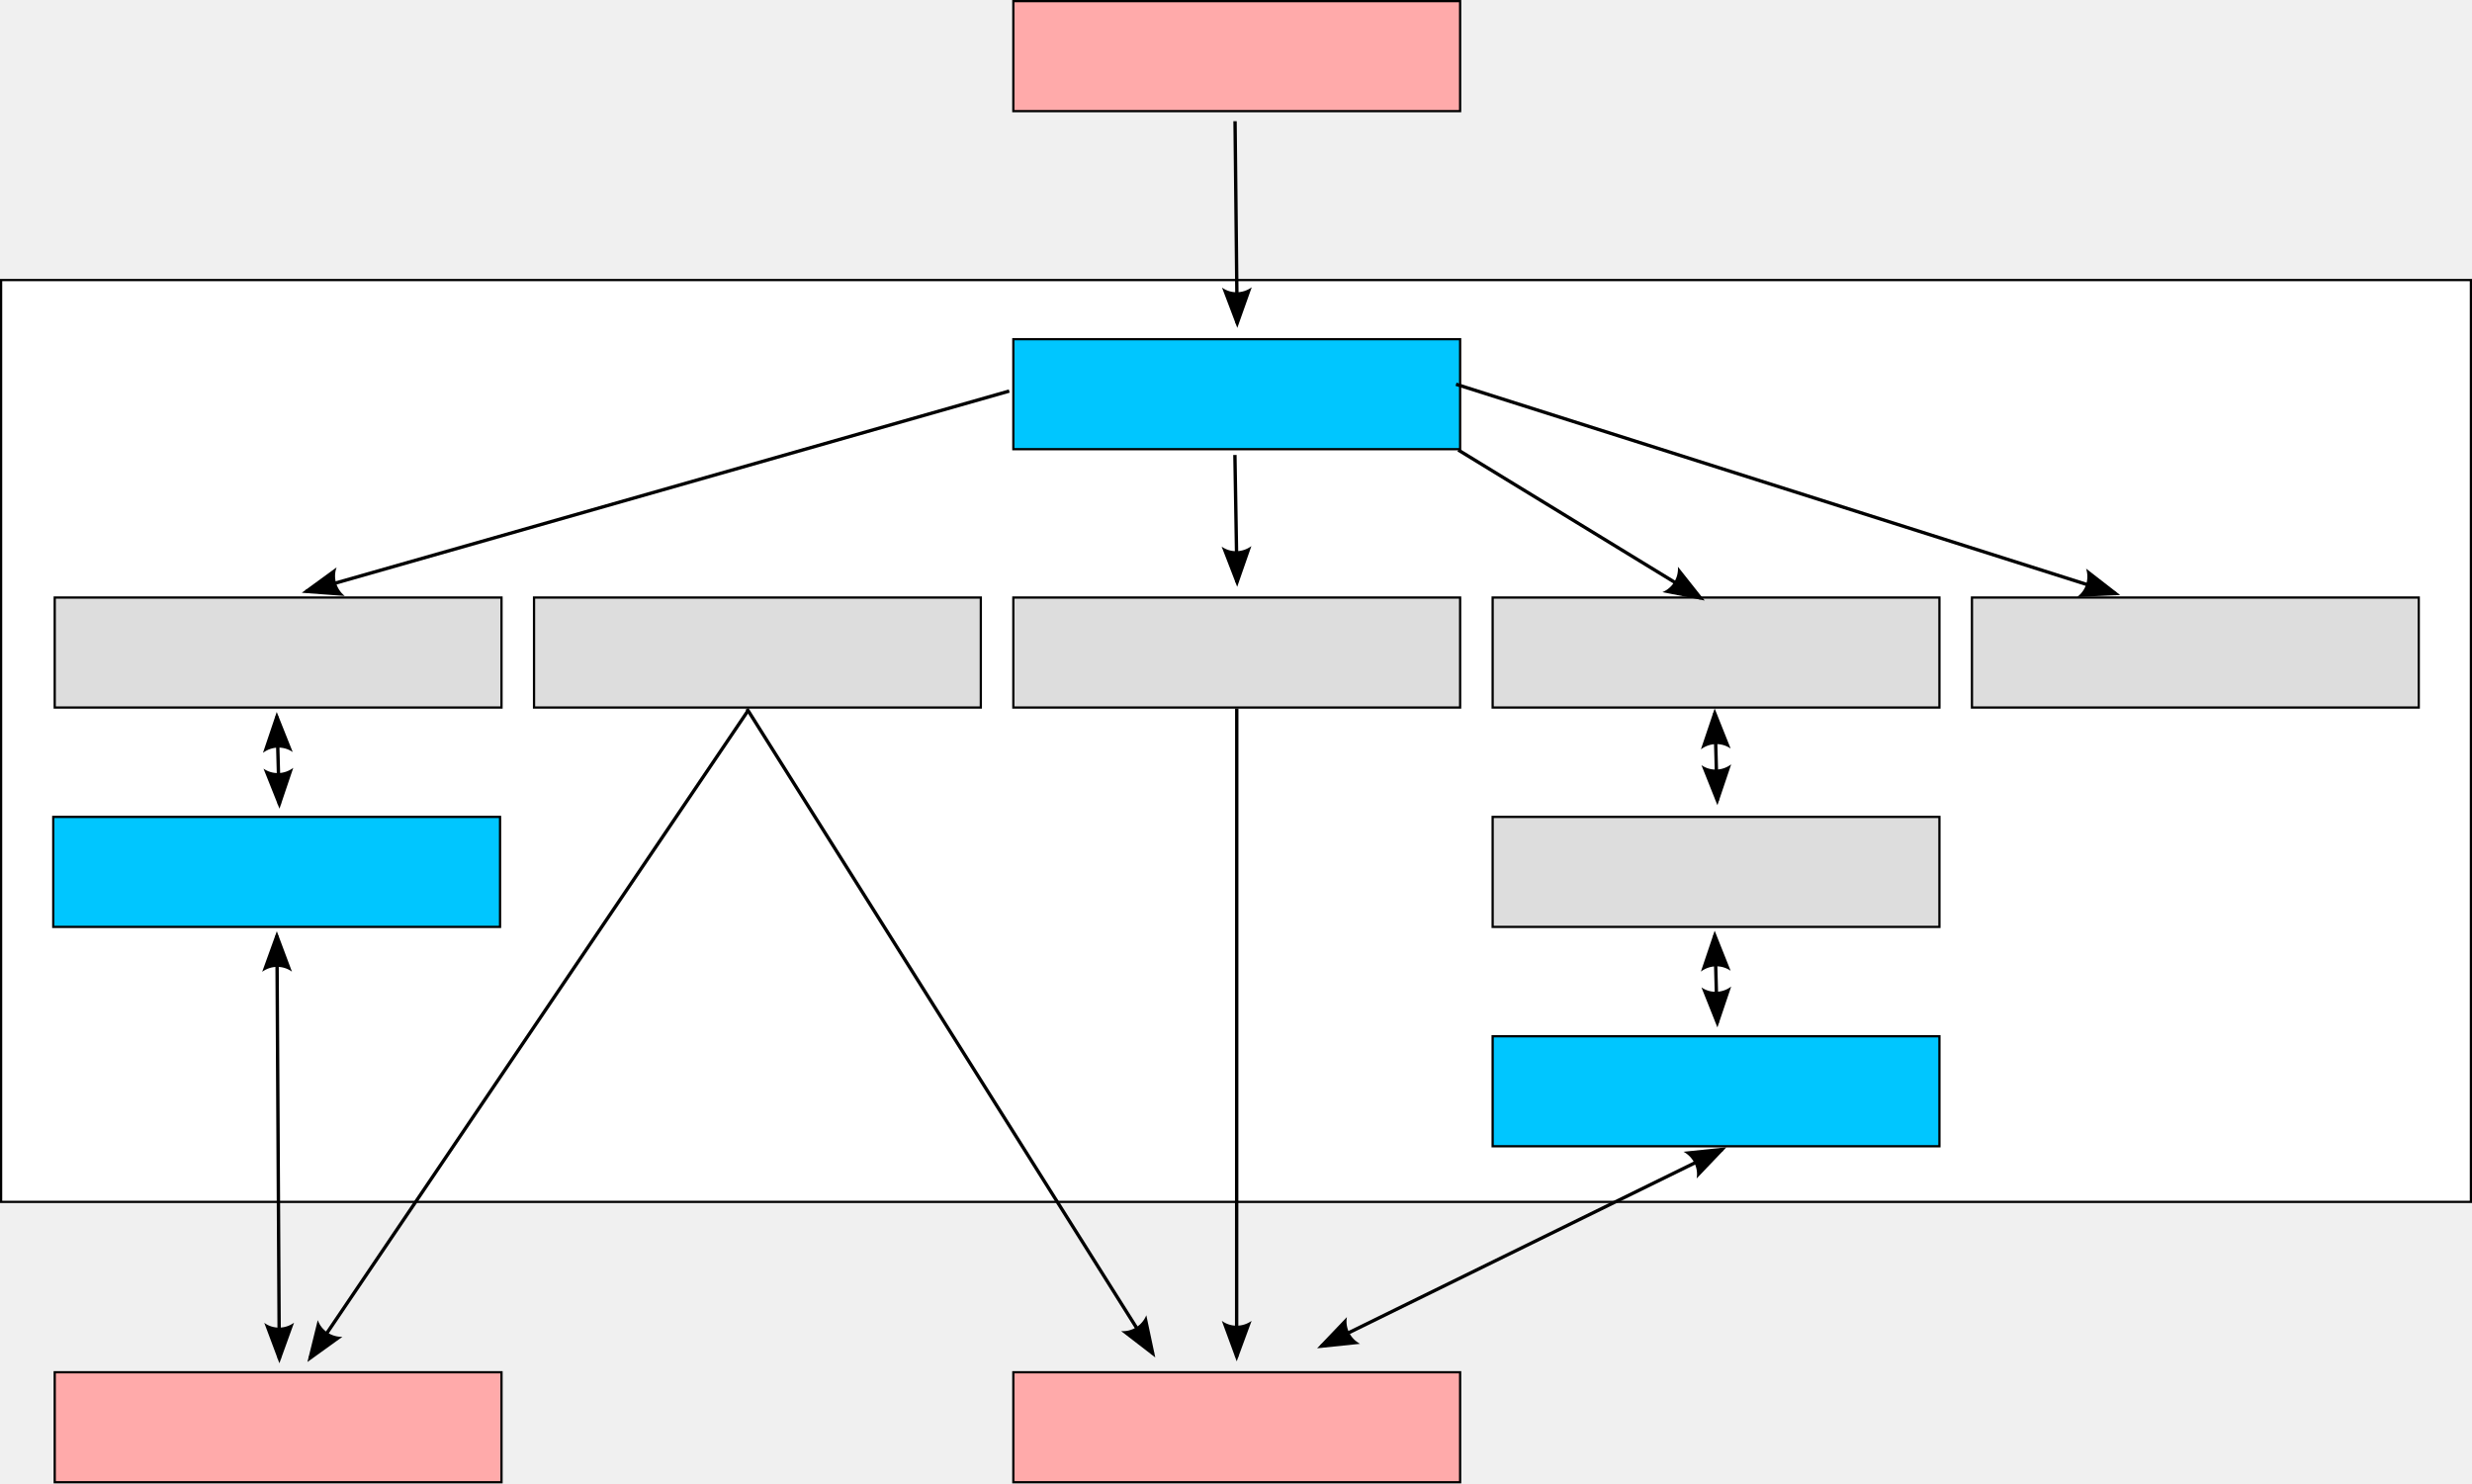
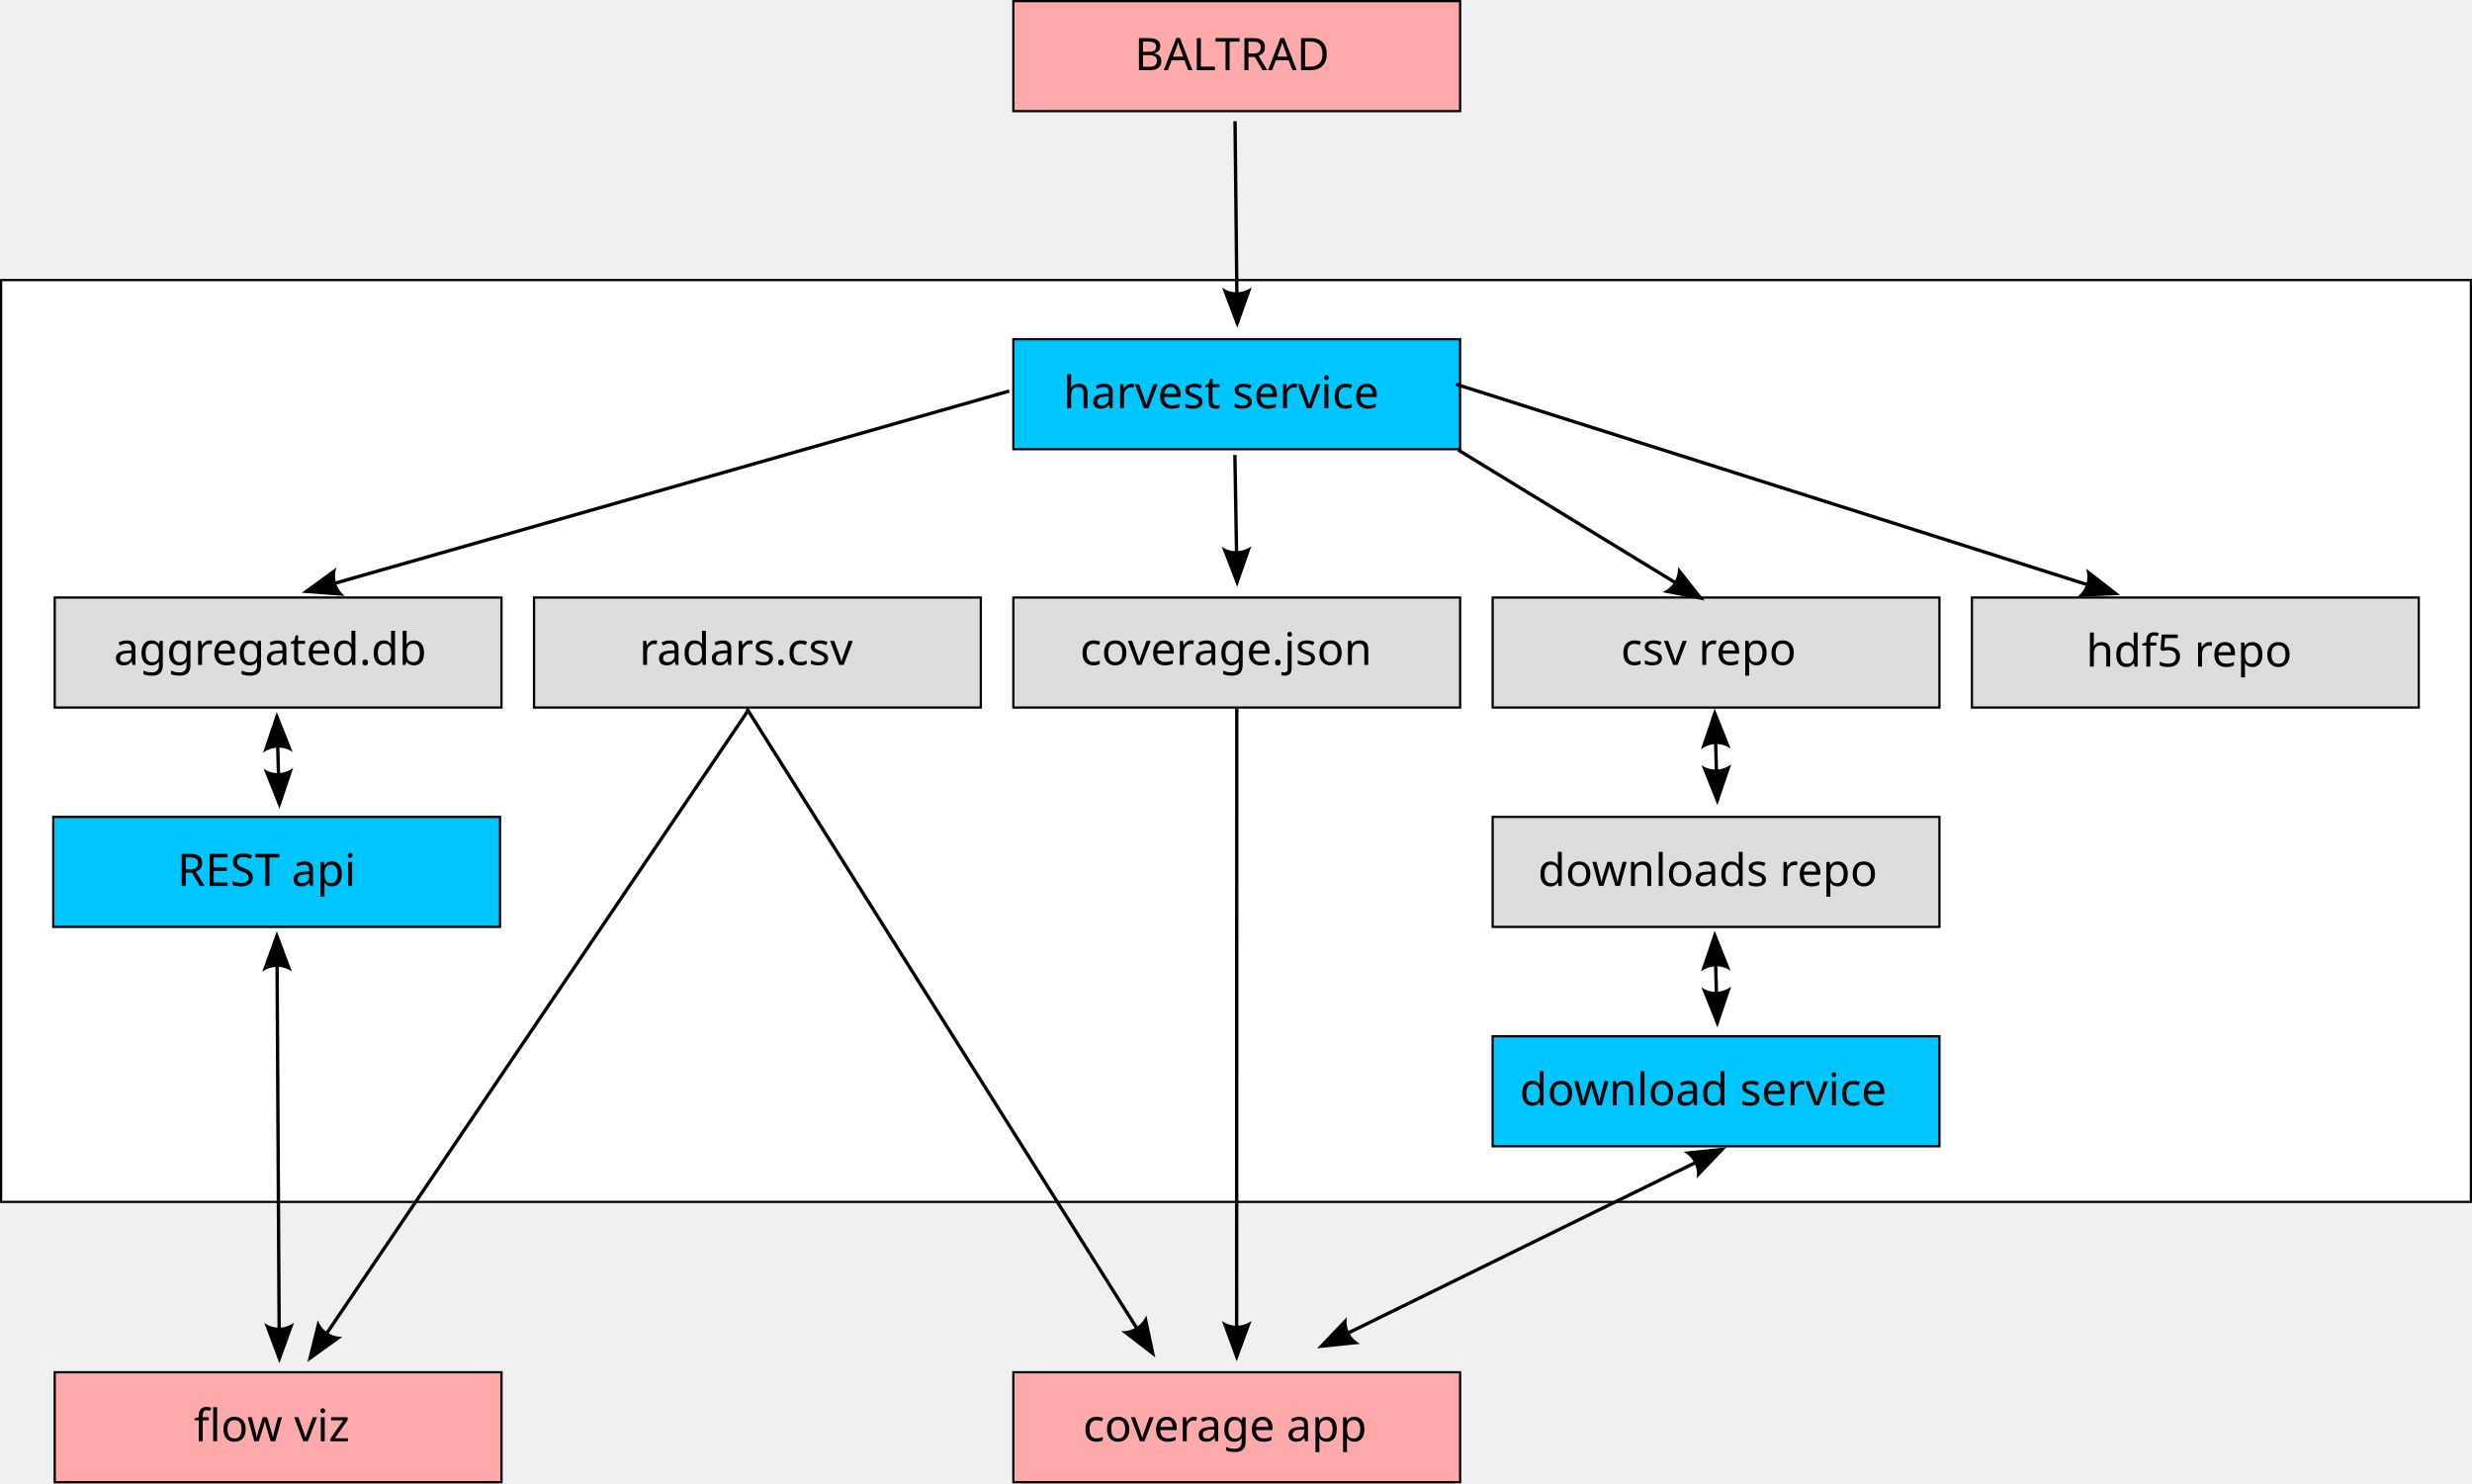
<svg xmlns="http://www.w3.org/2000/svg" width="1101.031" height="660.777" id="svg2" version="1.1">
  <defs id="defs4">
    <marker orient="auto" refY="0" refX="0" id="Arrow2Lstart" style="overflow:visible">
      <path id="path4300" style="fill-rule:evenodd;stroke-width:0.625;stroke-linejoin:round" d="M 8.719,4.034 -2.207,0.016 8.719,-4.002 c -1.745,2.372 -1.735,5.617 -6e-7,8.035 z" transform="matrix(1.1,0,0,1.1,1.1,0)" />
    </marker>
    <marker orient="auto" refY="0" refX="0" id="Arrow2Lend" style="overflow:visible">
      <path id="path4303" style="fill-rule:evenodd;stroke-width:0.625;stroke-linejoin:round" d="M 8.719,4.034 -2.207,0.016 8.719,-4.002 c -1.745,2.372 -1.735,5.617 -6e-7,8.035 z" transform="matrix(-1.1,0,0,-1.1,-1.1,0)" />
    </marker>
    <marker orient="auto" refY="0" refX="0" id="Arrow1Lstart" style="overflow:visible">
      <path id="path4282" d="M 0,0 5,-5 -12.5,0 5,5 0,0 z" style="fill-rule:evenodd;stroke:#000000;stroke-width:1pt" transform="matrix(0.8,0,0,0.8,10,0)" />
    </marker>
    <marker orient="auto" refY="0" refX="0" id="Arrow1Lend" style="overflow:visible">
      <path id="path4285" d="M 0,0 5,-5 -12.5,0 5,5 0,0 z" style="fill-rule:evenodd;stroke:#000000;stroke-width:1pt" transform="matrix(-0.8,0,0,-0.8,-10,0)" />
    </marker>
    <marker orient="auto" refY="0" refX="0" id="Arrow2Lend-2" style="overflow:visible">
      <path id="path4303-7" style="fill-rule:evenodd;stroke-width:0.625;stroke-linejoin:round" d="M 8.719,4.034 -2.207,0.016 8.719,-4.002 c -1.745,2.372 -1.735,5.617 -6e-7,8.035 z" transform="matrix(-1.1,0,0,-1.1,-1.1,0)" />
    </marker>
    <marker orient="auto" refY="0" refX="0" id="Arrow2Lend-0" style="overflow:visible">
      <path id="path4303-3" style="fill-rule:evenodd;stroke-width:0.625;stroke-linejoin:round" d="M 8.719,4.034 -2.207,0.016 8.719,-4.002 c -1.745,2.372 -1.735,5.617 -6e-7,8.035 z" transform="matrix(-1.1,0,0,-1.1,-1.1,0)" />
    </marker>
    <marker orient="auto" refY="0" refX="0" id="Arrow2Lend-8" style="overflow:visible">
      <path id="path4303-2" style="fill-rule:evenodd;stroke-width:0.625;stroke-linejoin:round" d="M 8.719,4.034 -2.207,0.016 8.719,-4.002 c -1.745,2.372 -1.735,5.617 -6e-7,8.035 z" transform="matrix(-1.1,0,0,-1.1,-1.1,0)" />
    </marker>
    <marker orient="auto" refY="0" refX="0" id="Arrow2Lend-5" style="overflow:visible">
      <path id="path4303-38" style="fill-rule:evenodd;stroke-width:0.625;stroke-linejoin:round" d="M 8.719,4.034 -2.207,0.016 8.719,-4.002 c -1.745,2.372 -1.735,5.617 -6e-7,8.035 z" transform="matrix(-1.1,0,0,-1.1,-1.1,0)" />
    </marker>
    <marker orient="auto" refY="0" refX="0" id="Arrow2Lend-9" style="overflow:visible">
      <path id="path4303-1" style="fill-rule:evenodd;stroke-width:0.625;stroke-linejoin:round" d="M 8.719,4.034 -2.207,0.016 8.719,-4.002 c -1.745,2.372 -1.735,5.617 -6e-7,8.035 z" transform="matrix(-1.1,0,0,-1.1,-1.1,0)" />
    </marker>
    <marker orient="auto" refY="0" refX="0" id="Arrow2Lend-86" style="overflow:visible">
      <path id="path4303-4" style="fill-rule:evenodd;stroke-width:0.625;stroke-linejoin:round" d="M 8.719,4.034 -2.207,0.016 8.719,-4.002 c -1.745,2.372 -1.735,5.617 -6e-7,8.035 z" transform="matrix(-1.1,0,0,-1.1,-1.1,0)" />
    </marker>
    <marker orient="auto" refY="0" refX="0" id="Arrow2Lend-92" style="overflow:visible">
      <path id="path4303-6" style="fill-rule:evenodd;stroke-width:0.625;stroke-linejoin:round" d="M 8.719,4.034 -2.207,0.016 8.719,-4.002 c -1.745,2.372 -1.735,5.617 -6e-7,8.035 z" transform="matrix(-1.1,0,0,-1.1,-1.1,0)" />
    </marker>
    <marker orient="auto" refY="0" refX="0" id="Arrow2Lstart-8" style="overflow:visible">
      <path id="path4300-6" style="fill-rule:evenodd;stroke-width:0.625;stroke-linejoin:round" d="M 8.719,4.034 -2.207,0.016 8.719,-4.002 c -1.745,2.372 -1.735,5.617 -6e-7,8.035 z" transform="matrix(1.1,0,0,1.1,1.1,0)" />
    </marker>
    <marker orient="auto" refY="0" refX="0" id="Arrow2Lend-6" style="overflow:visible">
      <path id="path4303-9" style="fill-rule:evenodd;stroke-width:0.625;stroke-linejoin:round" d="M 8.719,4.034 -2.207,0.016 8.719,-4.002 c -1.745,2.372 -1.735,5.617 -6e-7,8.035 z" transform="matrix(-1.1,0,0,-1.1,-1.1,0)" />
    </marker>
    <marker orient="auto" refY="0" refX="0" id="Arrow2Lend-87" style="overflow:visible">
      <path id="path4303-49" style="fill-rule:evenodd;stroke-width:0.625;stroke-linejoin:round" d="M 8.719,4.034 -2.207,0.016 8.719,-4.002 c -1.745,2.372 -1.735,5.617 -6e-7,8.035 z" transform="matrix(-1.1,0,0,-1.1,-1.1,0)" />
    </marker>
    <marker orient="auto" refY="0" refX="0" id="Arrow2Lend-4" style="overflow:visible">
      <path id="path4303-67" style="fill-rule:evenodd;stroke-width:0.625;stroke-linejoin:round" d="M 8.719,4.034 -2.207,0.016 8.719,-4.002 c -1.745,2.372 -1.735,5.617 -6e-7,8.035 z" transform="matrix(-1.1,0,0,-1.1,-1.1,0)" />
    </marker>
    <marker orient="auto" refY="0" refX="0" id="Arrow2Lstart-4" style="overflow:visible">
      <path id="path4300-9" style="fill-rule:evenodd;stroke-width:0.625;stroke-linejoin:round" d="M 8.719,4.034 -2.207,0.016 8.719,-4.002 c -1.745,2.372 -1.735,5.617 -6e-7,8.035 z" transform="matrix(1.1,0,0,1.1,1.1,0)" />
    </marker>
    <marker orient="auto" refY="0" refX="0" id="Arrow2Lend-1" style="overflow:visible">
      <path id="path4303-0" style="fill-rule:evenodd;stroke-width:0.625;stroke-linejoin:round" d="M 8.719,4.034 -2.207,0.016 8.719,-4.002 c -1.745,2.372 -1.735,5.617 -6e-7,8.035 z" transform="matrix(-1.1,0,0,-1.1,-1.1,0)" />
    </marker>
    <marker orient="auto" refY="0" refX="0" id="Arrow2Lstart-7" style="overflow:visible">
      <path id="path4300-7" style="fill-rule:evenodd;stroke-width:0.625;stroke-linejoin:round" d="M 8.719,4.034 -2.207,0.016 8.719,-4.002 c -1.745,2.372 -1.735,5.617 -6e-7,8.035 z" transform="matrix(1.1,0,0,1.1,1.1,0)" />
    </marker>
    <marker orient="auto" refY="0" refX="0" id="Arrow2Lend-43" style="overflow:visible">
      <path id="path4303-75" style="fill-rule:evenodd;stroke-width:0.625;stroke-linejoin:round" d="M 8.719,4.034 -2.207,0.016 8.719,-4.002 c -1.745,2.372 -1.735,5.617 -6e-7,8.035 z" transform="matrix(-1.1,0,0,-1.1,-1.1,0)" />
    </marker>
    <marker orient="auto" refY="0" refX="0" id="Arrow2Lstart-85" style="overflow:visible">
      <path id="path4300-4" style="fill-rule:evenodd;stroke-width:0.625;stroke-linejoin:round" d="M 8.719,4.034 -2.207,0.016 8.719,-4.002 c -1.745,2.372 -1.735,5.617 -6e-7,8.035 z" transform="matrix(1.1,0,0,1.1,1.1,0)" />
    </marker>
    <marker orient="auto" refY="0" refX="0" id="Arrow2Lend-50" style="overflow:visible">
      <path id="path4303-61" style="fill-rule:evenodd;stroke-width:0.625;stroke-linejoin:round" d="M 8.719,4.034 -2.207,0.016 8.719,-4.002 c -1.745,2.372 -1.735,5.617 -6e-7,8.035 z" transform="matrix(-1.1,0,0,-1.1,-1.1,0)" />
    </marker>
    <marker orient="auto" refY="0" refX="0" id="Arrow2Lend-57" style="overflow:visible">
      <path id="path4303-31" style="fill-rule:evenodd;stroke-width:0.625;stroke-linejoin:round" d="M 8.719,4.034 -2.207,0.016 8.719,-4.002 c -1.745,2.372 -1.735,5.617 -6e-7,8.035 z" transform="matrix(-1.1,0,0,-1.1,-1.1,0)" />
    </marker>
    <marker orient="auto" refY="0" refX="0" id="Arrow2Lend-3" style="overflow:visible">
      <path id="path4303-99" style="fill-rule:evenodd;stroke-width:0.625;stroke-linejoin:round" d="M 8.719,4.034 -2.207,0.016 8.719,-4.002 c -1.745,2.372 -1.735,5.617 -6e-7,8.035 z" transform="matrix(-1.1,0,0,-1.1,-1.1,0)" />
    </marker>
  </defs>
  <g id="layer1" transform="translate(-63.65502,-457.6323)">
    <g transform="translate(-16.25529,103.9783)" id="g3837-6-8">
      <g transform="translate(396.018,-266.6585)" id="g5676-5-7">
        <rect style="fill:#ffaaaa;fill-opacity:1;stroke:#000000;stroke-width:1;stroke-miterlimit:4;stroke-opacity:1;stroke-dasharray:none" id="rect2985-4-1-7-7-3-0-5-1" width="199" height="49" x="135.234" y="-669.816" transform="scale(1,-1)" />
-         <flowRoot xml:space="preserve" id="flowRoot3811-0-4-8-4-8-4-4" style="font-size:40px;font-style:normal;font-weight:normal;line-height:125%;letter-spacing:0px;word-spacing:0px;fill:#000000;fill-opacity:1;stroke:none;font-family:Sans" transform="translate(70.05377,-4.25731)">
-           <flowRegion id="flowRegion3813-4-7-2-8-7-6-0">
-             <rect id="rect3815-6-8-3-3-4-1-6" width="256.579" height="23.234" x="119.198" y="635.169" />
-           </flowRegion>
-           <flowPara id="flowPara3817-9-8-0-9-5-6-9" style="font-size:20px">BALTRAD</flowPara>
-         </flowRoot>
+         <text xml:space="preserve" style="font-size:40px;font-style:normal;font-weight:normal;line-height:125%;letter-spacing:0px;word-spacing:0px;fill:#000000;fill-opacity:1;stroke:none;font-family:Sans" x="189.241" y="651.58" id="text6923">
+           <tspan x="189.241" y="651.58" id="tspan6925">
+             <tspan x="189.241" y="651.58" style="font-size:20px;font-variant:normal;font-stretch:normal;font-family:Verdana;-inkscape-font-specification:Verdana" id="tspan6927">BALTRAD</tspan>
+           </tspan>
+         </text>
      </g>
      <g transform="translate(291.2853,-10.0797)" id="g3972-4-4">
        <rect style="fill:#ffffff;fill-opacity:1;stroke:#000000;stroke-width:1;stroke-miterlimit:4;stroke-opacity:1;stroke-dasharray:none" id="rect2985-4-1-7-8-5" width="1100.056" height="410.635" x="-210.885" y="-899.121" transform="scale(1,-1)" />
      </g>
      <g id="g5676" transform="translate(0,344.1184)">
        <rect style="fill:#ffaaaa;fill-opacity:1;stroke:#000000;stroke-width:1;stroke-miterlimit:4;stroke-opacity:1;stroke-dasharray:none" id="rect2985-4-1-7-7-3-0" width="199" height="49" x="104.282" y="-669.816" transform="scale(1,-1)" />
-         <flowRoot xml:space="preserve" id="flowRoot3811-0-4-8-4-8" style="font-size:40px;font-style:normal;font-weight:normal;line-height:125%;letter-spacing:0px;word-spacing:0px;fill:#000000;fill-opacity:1;stroke:none;font-family:Sans" transform="translate(47.08502,-4.25731)">
-           <flowRegion id="flowRegion3813-4-7-2-8-7">
-             <rect id="rect3815-6-8-3-3-4" width="256.579" height="23.234" x="119.198" y="635.169" />
-           </flowRegion>
-           <flowPara id="flowPara3817-9-8-0-9-5" style="font-size:20px">flow viz</flowPara>
-         </flowRoot>
+         <text xml:space="preserve" style="font-size:40px;font-style:normal;font-weight:normal;line-height:125%;letter-spacing:0px;word-spacing:0px;fill:#000000;fill-opacity:1;stroke:none;font-family:Sans" x="166.273" y="651.58" id="text6941">
+           <tspan x="166.273" y="651.58" id="tspan6943">
+             <tspan x="166.273" y="651.58" style="font-size:20px;font-variant:normal;font-stretch:normal;font-family:Verdana;-inkscape-font-specification:Verdana" id="tspan6945">flow viz</tspan>
+           </tspan>
+         </text>
      </g>
      <g transform="translate(396.018,344.1184)" id="g5676-5">
        <rect style="fill:#ffaaaa;fill-opacity:1;stroke:#000000;stroke-width:1;stroke-miterlimit:4;stroke-opacity:1;stroke-dasharray:none" id="rect2985-4-1-7-7-3-0-5" width="199" height="49" x="135.234" y="-669.816" transform="scale(1,-1)" />
-         <flowRoot xml:space="preserve" id="flowRoot3811-0-4-8-4-8-4" style="font-size:40px;font-style:normal;font-weight:normal;line-height:125%;letter-spacing:0px;word-spacing:0px;fill:#000000;fill-opacity:1;stroke:none;font-family:Sans" transform="translate(47.08502,-4.25731)">
-           <flowRegion id="flowRegion3813-4-7-2-8-7-6">
-             <rect id="rect3815-6-8-3-3-4-1" width="256.579" height="23.234" x="119.198" y="635.169" />
-           </flowRegion>
-           <flowPara id="flowPara3817-9-8-0-9-5-6" style="font-size:20px">coverage app</flowPara>
-         </flowRoot>
+         <text xml:space="preserve" style="font-size:40px;font-style:normal;font-weight:normal;line-height:125%;letter-spacing:0px;word-spacing:0px;fill:#000000;fill-opacity:1;stroke:none;font-family:Sans" x="166.273" y="651.58" id="text6947">
+           <tspan x="166.273" y="651.58" id="tspan6949">
+             <tspan x="166.273" y="651.58" style="font-size:20px;font-variant:normal;font-stretch:normal;font-family:Verdana;-inkscape-font-specification:Verdana" id="tspan6951">coverage app</tspan>
+           </tspan>
+         </text>
      </g>
      <path style="fill:none;stroke:#000000;stroke-width:1.5;stroke-linecap:butt;stroke-linejoin:miter;stroke-miterlimit:4;stroke-opacity:1;stroke-dasharray:none;marker-end:url(#Arrow2Lend)" d="m 629.999,407.646 0.959,90.077" id="path5280-9-79" />
      <g id="g6821">
        <g transform="translate(-0.6487762,96.7325)" id="g3972-63">
          <g id="g4114">
            <rect style="fill:#00c6ff;fill-opacity:1;stroke:#000000;stroke-width:1;stroke-miterlimit:4;stroke-opacity:1;stroke-dasharray:none" id="rect2985-4-1-7-7" width="199" height="49" x="104.282" y="-669.816" transform="scale(1,-1)" />
-             <flowRoot xml:space="preserve" id="flowRoot3811-0-4-8" style="font-size:40px;font-style:normal;font-weight:normal;line-height:125%;letter-spacing:0px;word-spacing:0px;fill:#000000;fill-opacity:1;stroke:none;font-family:Sans" transform="translate(40.36627,-4.25731)">
-               <flowRegion id="flowRegion3813-4-7-2">
-                 <rect id="rect3815-6-8-3" width="170.716" height="28.284" x="119.198" y="635.169" />
-               </flowRegion>
-               <flowPara id="flowPara3817-9-8-0" style="font-size:20px">REST api</flowPara>
-             </flowRoot>
+             <text xml:space="preserve" style="font-size:40px;font-style:normal;font-weight:normal;line-height:125%;letter-spacing:0px;word-spacing:0px;fill:#000000;fill-opacity:1;stroke:none;font-family:Sans" x="159.554" y="651.58" id="text6935">
+               <tspan x="159.554" y="651.58" id="tspan6937">
+                 <tspan x="159.554" y="651.58" style="font-size:20px;font-variant:normal;font-stretch:normal;font-family:Verdana;-inkscape-font-specification:Verdana" id="tspan6939">REST api</tspan>
+               </tspan>
+             </text>
          </g>
        </g>
        <path id="path5280-9-0-3" d="M 204.313,958.939 203.252,770.474" style="fill:none;stroke:#000000;stroke-width:1.5;stroke-linecap:butt;stroke-linejoin:miter;stroke-miterlimit:4;stroke-opacity:1;stroke-dasharray:none;marker-start:url(#Arrow2Lstart);marker-end:url(#Arrow2Lend)" />
        <path id="path5280-9-0-3-8" d="m 204.313,711.903 -1.061,-39.101" style="fill:none;stroke:#000000;stroke-width:1.5;stroke-linecap:butt;stroke-linejoin:miter;stroke-miterlimit:4;stroke-opacity:1;stroke-dasharray:none;marker-start:url(#Arrow2Lstart);marker-end:url(#Arrow2Lend)" />
        <rect style="fill:#dddddd;fill-opacity:1;stroke:#000000;stroke-width:1;stroke-miterlimit:4;stroke-opacity:1;stroke-dasharray:none" id="rect2985-4-1-7" width="199" height="49" x="104.282" y="-668.828" transform="scale(1,-1)" />
-         <flowRoot xml:space="preserve" id="flowRoot3811-0-4" style="font-size:40px;font-style:normal;font-weight:normal;line-height:125%;letter-spacing:0px;word-spacing:0px;fill:#000000;fill-opacity:1;stroke:none;font-family:Sans" transform="translate(10.66901,-5.245639)">
-           <flowRegion id="flowRegion3813-4-7">
-             <rect id="rect3815-6-8" width="170.716" height="28.284" x="119.198" y="635.169" />
-           </flowRegion>
-           <flowPara id="flowPara3817-9-8" style="font-size:20px">aggregated.db</flowPara>
-         </flowRoot>
+         <text xml:space="preserve" style="font-size:40px;font-style:normal;font-weight:normal;line-height:125%;letter-spacing:0px;word-spacing:0px;fill:#000000;fill-opacity:1;stroke:none;font-family:Sans" x="130.618" y="649.846" id="text6881">
+           <tspan x="130.618" y="649.846" id="tspan6883" style="font-style:normal;font-variant:normal;font-weight:normal;font-stretch:normal;font-family:Verdana;-inkscape-font-specification:Verdana">
+             <tspan x="130.618" y="649.846" style="font-size:20px;font-style:normal;font-variant:normal;font-weight:normal;font-stretch:normal;font-family:Verdana;-inkscape-font-specification:Verdana" id="tspan6885">aggregated.db</tspan>
+           </tspan>
+         </text>
      </g>
      <g id="g6837">
        <path id="path5280-9-0-0" d="M 412.937,670.428 217.927,958.703" style="fill:none;stroke:#000000;stroke-width:1.5;stroke-linecap:butt;stroke-linejoin:miter;stroke-miterlimit:4;stroke-opacity:1;stroke-dasharray:none;marker-end:url(#Arrow2Lend)" />
        <path id="path5280-9-0-07" d="M 412.621,669.401 593.388,956.665" style="fill:none;stroke:#000000;stroke-width:1.5;stroke-linecap:butt;stroke-linejoin:miter;stroke-miterlimit:4;stroke-opacity:1;stroke-dasharray:none;marker-end:url(#Arrow2Lend)" />
        <g id="g3972-4" transform="translate(213.4851,-0.9883287)">
          <rect transform="scale(1,-1)" y="-669.816" x="104.282" height="49" width="199" id="rect2985-4-1-7-8" style="fill:#dddddd;fill-opacity:1;stroke:#000000;stroke-width:1;stroke-miterlimit:4;stroke-opacity:1;stroke-dasharray:none" />
-           <flowRoot transform="translate(32.08991,-4.25731)" style="font-size:40px;font-style:normal;font-weight:normal;line-height:125%;letter-spacing:0px;word-spacing:0px;fill:#000000;fill-opacity:1;stroke:none;font-family:Sans" id="flowRoot3811-0-4-7" xml:space="preserve">
-             <flowRegion id="flowRegion3813-4-7-0">
-               <rect y="635.169" x="119.198" height="28.284" width="170.716" id="rect3815-6-8-2" />
-             </flowRegion>
-             <flowPara style="font-size:20px" id="flowPara3817-9-8-6">radars.csv</flowPara>
-           </flowRoot>
+           <text xml:space="preserve" style="font-size:40px;font-style:normal;font-weight:normal;line-height:125%;letter-spacing:0px;word-spacing:0px;fill:#000000;fill-opacity:1;stroke:none;font-family:Sans" x="151.165" y="650.834" id="text6887">
+             <tspan x="151.165" y="650.834" id="tspan6889" style="font-family:Verdana;-inkscape-font-specification:Verdana">
+               <tspan x="151.165" y="650.834" style="font-size:20px;font-family:Verdana;-inkscape-font-specification:Verdana" id="tspan6891">radars.csv</tspan>
+             </tspan>
+           </text>
        </g>
      </g>
      <g id="g6847">
        <path id="path5280-9-0" d="m 630.764,669.275 -0.051,288.807" style="fill:none;stroke:#000000;stroke-width:1.5;stroke-linecap:butt;stroke-linejoin:miter;stroke-miterlimit:4;stroke-opacity:1;stroke-dasharray:none;marker-end:url(#Arrow2Lend)" />
        <g id="g3972-2" transform="translate(426.9701,-0.9883287)">
          <rect transform="scale(1,-1)" y="-669.816" x="104.282" height="49" width="199" id="rect2985-4-1-7-89" style="fill:#dddddd;fill-opacity:1;stroke:#000000;stroke-width:1;stroke-miterlimit:4;stroke-opacity:1;stroke-dasharray:none" />
-           <flowRoot transform="translate(14.82428,-4.25731)" style="font-size:40px;font-style:normal;font-weight:normal;line-height:125%;letter-spacing:0px;word-spacing:0px;fill:#000000;fill-opacity:1;stroke:none;font-family:Sans" id="flowRoot3811-0-4-0" xml:space="preserve">
-             <flowRegion id="flowRegion3813-4-7-8">
-               <rect y="635.169" x="119.198" height="28.284" width="170.716" id="rect3815-6-8-0" />
-             </flowRegion>
-             <flowPara style="font-size:20px" id="flowPara3817-9-8-4">coverage.json</flowPara>
-           </flowRoot>
+           <text xml:space="preserve" style="font-size:40px;font-style:normal;font-weight:normal;line-height:125%;letter-spacing:0px;word-spacing:0px;fill:#000000;fill-opacity:1;stroke:none;font-family:Sans" x="134.012" y="650.834" id="text6893">
+             <tspan x="134.012" y="650.834" id="tspan6895" style="-inkscape-font-specification:Verdana;font-family:Verdana;font-weight:normal;font-style:normal;font-stretch:normal;font-variant:normal">
+               <tspan x="134.012" y="650.834" style="font-size:20px;-inkscape-font-specification:Verdana;font-family:Verdana;font-weight:normal;font-style:normal;font-stretch:normal;font-variant:normal" id="tspan6897">coverage.json</tspan>
+             </tspan>
+           </text>
        </g>
      </g>
      <g transform="translate(853.9403,-0.9883287)" id="g3972-6">
        <rect style="fill:#dddddd;fill-opacity:1;stroke:#000000;stroke-width:1;stroke-miterlimit:4;stroke-opacity:1;stroke-dasharray:none" id="rect2985-4-1-7-6" width="199" height="49" x="104.282" y="-669.816" transform="scale(1,-1)" />
-         <flowRoot xml:space="preserve" id="flowRoot3811-0-4-9" style="font-size:40px;font-style:normal;font-weight:normal;line-height:125%;letter-spacing:0px;word-spacing:0px;fill:#000000;fill-opacity:1;stroke:none;font-family:Sans" transform="translate(35.9278,-4.25731)">
-           <flowRegion id="flowRegion3813-4-7-1">
-             <rect id="rect3815-6-8-1" width="170.716" height="28.284" x="119.198" y="635.169" />
-           </flowRegion>
-           <flowPara id="flowPara3817-9-8-9" style="font-size:20px">hdf5 repo</flowPara>
-         </flowRoot>
+         <text xml:space="preserve" style="font-size:40px;font-style:normal;font-weight:normal;line-height:125%;letter-spacing:0px;word-spacing:0px;fill:#000000;fill-opacity:1;stroke:none;font-family:Sans" x="155.115" y="651.58" id="text6911">
+           <tspan x="155.115" y="651.58" id="tspan6913">
+             <tspan x="155.115" y="651.58" style="font-size:20px;font-variant:normal;font-stretch:normal;font-family:Verdana;-inkscape-font-specification:Verdana" id="tspan6915">hdf5 repo</tspan>
+           </tspan>
+         </text>
      </g>
      <g id="g6856">
        <g transform="translate(640.4552,194.4533)" id="g3972-63-4">
          <g id="g4114-0">
            <rect style="fill:#00c6ff;fill-opacity:1;stroke:#000000;stroke-width:1;stroke-miterlimit:4;stroke-opacity:1;stroke-dasharray:none" id="rect2985-4-1-7-7-3" width="199" height="49" x="104.282" y="-669.816" transform="scale(1,-1)" />
-             <flowRoot xml:space="preserve" id="flowRoot3811-0-4-8-4" style="font-size:40px;font-style:normal;font-weight:normal;line-height:125%;letter-spacing:0px;word-spacing:0px;fill:#000000;fill-opacity:1;stroke:none;font-family:Sans" transform="translate(-2.807556,-4.25731)">
-               <flowRegion id="flowRegion3813-4-7-2-8">
-                 <rect id="rect3815-6-8-3-3" width="256.579" height="23.234" x="119.198" y="635.169" />
-               </flowRegion>
-               <flowPara id="flowPara3817-9-8-0-9" style="font-size:20px">download service</flowPara>
-             </flowRoot>
+             <text xml:space="preserve" style="font-size:40px;font-style:normal;font-weight:normal;line-height:125%;letter-spacing:0px;word-spacing:0px;fill:#000000;fill-opacity:1;stroke:none;font-family:Sans" x="116.38" y="651.58" id="text6929">
+               <tspan x="116.38" y="651.58" id="tspan6931">
+                 <tspan x="116.38" y="651.58" style="font-size:20px;font-variant:normal;font-stretch:normal;font-family:Verdana;-inkscape-font-specification:Verdana" id="tspan6933">download service</tspan>
+               </tspan>
+             </text>
          </g>
        </g>
        <g id="g3972-0-5" transform="translate(640.4552,96.7325)">
          <g id="g4206">
            <rect style="fill:#dddddd;fill-opacity:1;stroke:#000000;stroke-width:1;stroke-miterlimit:4;stroke-opacity:1;stroke-dasharray:none" id="rect2985-4-1-7-0-6" width="199" height="49" x="104.282" y="-669.816" transform="scale(1,-1)" />
-             <flowRoot xml:space="preserve" id="flowRoot3811-0-4-1-2" style="font-size:40px;font-style:normal;font-weight:normal;line-height:125%;letter-spacing:0px;word-spacing:0px;fill:#000000;fill-opacity:1;stroke:none;font-family:Sans" transform="translate(5.288147,-4.25731)">
-               <flowRegion id="flowRegion3813-4-7-7-2">
-                 <rect id="rect3815-6-8-7-7" width="170.716" height="28.284" x="119.198" y="635.169" />
-               </flowRegion>
-               <flowPara id="flowPara3817-9-8-60-6" style="font-size:20px">downloads repo</flowPara>
-             </flowRoot>
+             <text xml:space="preserve" style="font-size:40px;font-style:normal;font-weight:normal;line-height:125%;letter-spacing:0px;word-spacing:0px;fill:#000000;fill-opacity:1;stroke:none;font-family:Sans" x="124.476" y="651.58" id="text6917">
+               <tspan x="124.476" y="651.58" id="tspan6919">
+                 <tspan x="124.476" y="651.58" style="font-size:20px;font-variant:normal;font-stretch:normal;font-family:Verdana;-inkscape-font-specification:Verdana" id="tspan6921">downloads repo</tspan>
+               </tspan>
+             </text>
          </g>
        </g>
        <path id="path5280-9-0-3-8-7" d="m 844.768,710.345 -1.061,-39.101" style="fill:none;stroke:#000000;stroke-width:1.5;stroke-linecap:butt;stroke-linejoin:miter;stroke-miterlimit:4;stroke-opacity:1;stroke-dasharray:none;marker-start:url(#Arrow2Lstart);marker-end:url(#Arrow2Lend)" />
        <path id="path5280-9-0-3-8-7-7" d="m 844.768,809.34 -1.061,-39.101" style="fill:none;stroke:#000000;stroke-width:1.5;stroke-linecap:butt;stroke-linejoin:miter;stroke-miterlimit:4;stroke-opacity:1;stroke-dasharray:none;marker-start:url(#Arrow2Lstart);marker-end:url(#Arrow2Lend)" />
        <path id="path5280-9-0-3-7" d="m 668.334,953.359 178.746,-87.731" style="fill:none;stroke:#000000;stroke-width:1.5;stroke-linecap:butt;stroke-linejoin:miter;stroke-miterlimit:4;stroke-opacity:1;stroke-dasharray:none;marker-start:url(#Arrow2Lstart);marker-end:url(#Arrow2Lend)" />
        <g id="g3972-0" transform="translate(640.4552,-0.9883287)">
          <rect transform="scale(1,-1)" y="-669.816" x="104.282" height="49" width="199" id="rect2985-4-1-7-0" style="fill:#dddddd;fill-opacity:1;stroke:#000000;stroke-width:1;stroke-miterlimit:4;stroke-opacity:1;stroke-dasharray:none" />
-           <flowRoot transform="translate(42.22174,-4.25731)" style="font-size:40px;font-style:normal;font-weight:normal;line-height:125%;letter-spacing:0px;word-spacing:0px;fill:#000000;fill-opacity:1;stroke:none;font-family:Sans" id="flowRoot3811-0-4-1" xml:space="preserve">
-             <flowRegion id="flowRegion3813-4-7-7">
-               <rect y="635.169" x="119.198" height="28.284" width="170.716" id="rect3815-6-8-7" />
-             </flowRegion>
-             <flowPara style="font-size:20px" id="flowPara3817-9-8-60">csv repo</flowPara>
-           </flowRoot>
+           <text xml:space="preserve" style="font-size:40px;font-style:normal;font-weight:normal;line-height:125%;letter-spacing:0px;word-spacing:0px;fill:#000000;fill-opacity:1;stroke:none;font-family:Sans" x="161.409" y="650.834" id="text6899">
+             <tspan x="161.409" y="650.834" id="tspan6901" style="-inkscape-font-specification:Verdana;font-family:Verdana;font-weight:normal;font-style:normal;font-stretch:normal;font-variant:normal">
+               <tspan x="161.409" y="650.834" style="font-size:20px;-inkscape-font-specification:Verdana;font-family:Verdana;font-weight:normal;font-style:normal;font-stretch:normal;font-variant:normal" id="tspan6903">csv repo</tspan>
+             </tspan>
+           </text>
        </g>
      </g>
      <g id="g6722">
        <g transform="translate(426.9701,-116.0645)" id="g4249">
          <rect transform="scale(1,-1)" y="-669.816" x="104.282" height="49" width="199" id="rect2985-4-1-7-7-9" style="fill:#00c6ff;fill-opacity:1;stroke:#000000;stroke-width:1;stroke-miterlimit:4;stroke-opacity:1;stroke-dasharray:none" />
-           <flowRoot transform="translate(7.382873,-4.25731)" style="font-size:40px;font-style:normal;font-weight:normal;line-height:125%;letter-spacing:0px;word-spacing:0px;fill:#000000;fill-opacity:1;stroke:none;font-family:Sans" id="flowRoot3811-0-4-8-9" xml:space="preserve">
-             <flowRegion id="flowRegion3813-4-7-2-5">
-               <rect y="635.169" x="119.198" height="28.284" width="170.716" id="rect3815-6-8-3-2" />
-             </flowRegion>
-             <flowPara style="font-size:20px" id="flowPara3817-9-8-0-4">harvest service</flowPara>
-           </flowRoot>
+           <text xml:space="preserve" style="font-size:40px;font-style:normal;font-weight:normal;line-height:125%;letter-spacing:0px;word-spacing:0px;fill:#000000;fill-opacity:1;stroke:none;font-family:Sans" x="126.57" y="651.58" id="text6905">
+             <tspan x="126.57" y="651.58" id="tspan6907">
+               <tspan x="126.57" y="651.58" style="font-size:20px;font-variant:normal;font-stretch:normal;font-family:Verdana;-inkscape-font-specification:Verdana" id="tspan6909">harvest service</tspan>
+             </tspan>
+           </text>
        </g>
        <path id="path5280-2" d="M 529.425,527.854 216.227,617.129" style="fill:none;stroke:#000000;stroke-width:1.5;stroke-linecap:butt;stroke-linejoin:miter;stroke-miterlimit:4;stroke-opacity:1;stroke-dasharray:none;marker-end:url(#Arrow2Lend)" />
        <path id="path5280-9-7" d="m 729.435,554.118 108.036,66.041" style="fill:none;stroke:#000000;stroke-width:1.5;stroke-linecap:butt;stroke-linejoin:miter;stroke-miterlimit:4;stroke-opacity:1;stroke-dasharray:none;marker-end:url(#Arrow2Lend)" />
        <path id="path5280-9-2" d="m 728.425,524.823 293.904,93.315" style="fill:none;stroke:#000000;stroke-width:1.5;stroke-linecap:butt;stroke-linejoin:miter;stroke-miterlimit:4;stroke-opacity:1;stroke-dasharray:none;marker-end:url(#Arrow2Lend)" />
        <path id="path5280-9-79-0" d="m 629.937,556.324 0.959,56.742" style="fill:none;stroke:#000000;stroke-width:1.5;stroke-linecap:butt;stroke-linejoin:miter;stroke-miterlimit:4;stroke-opacity:1;stroke-dasharray:none;marker-end:url(#Arrow2Lend)" />
      </g>
    </g>
  </g>
</svg>
